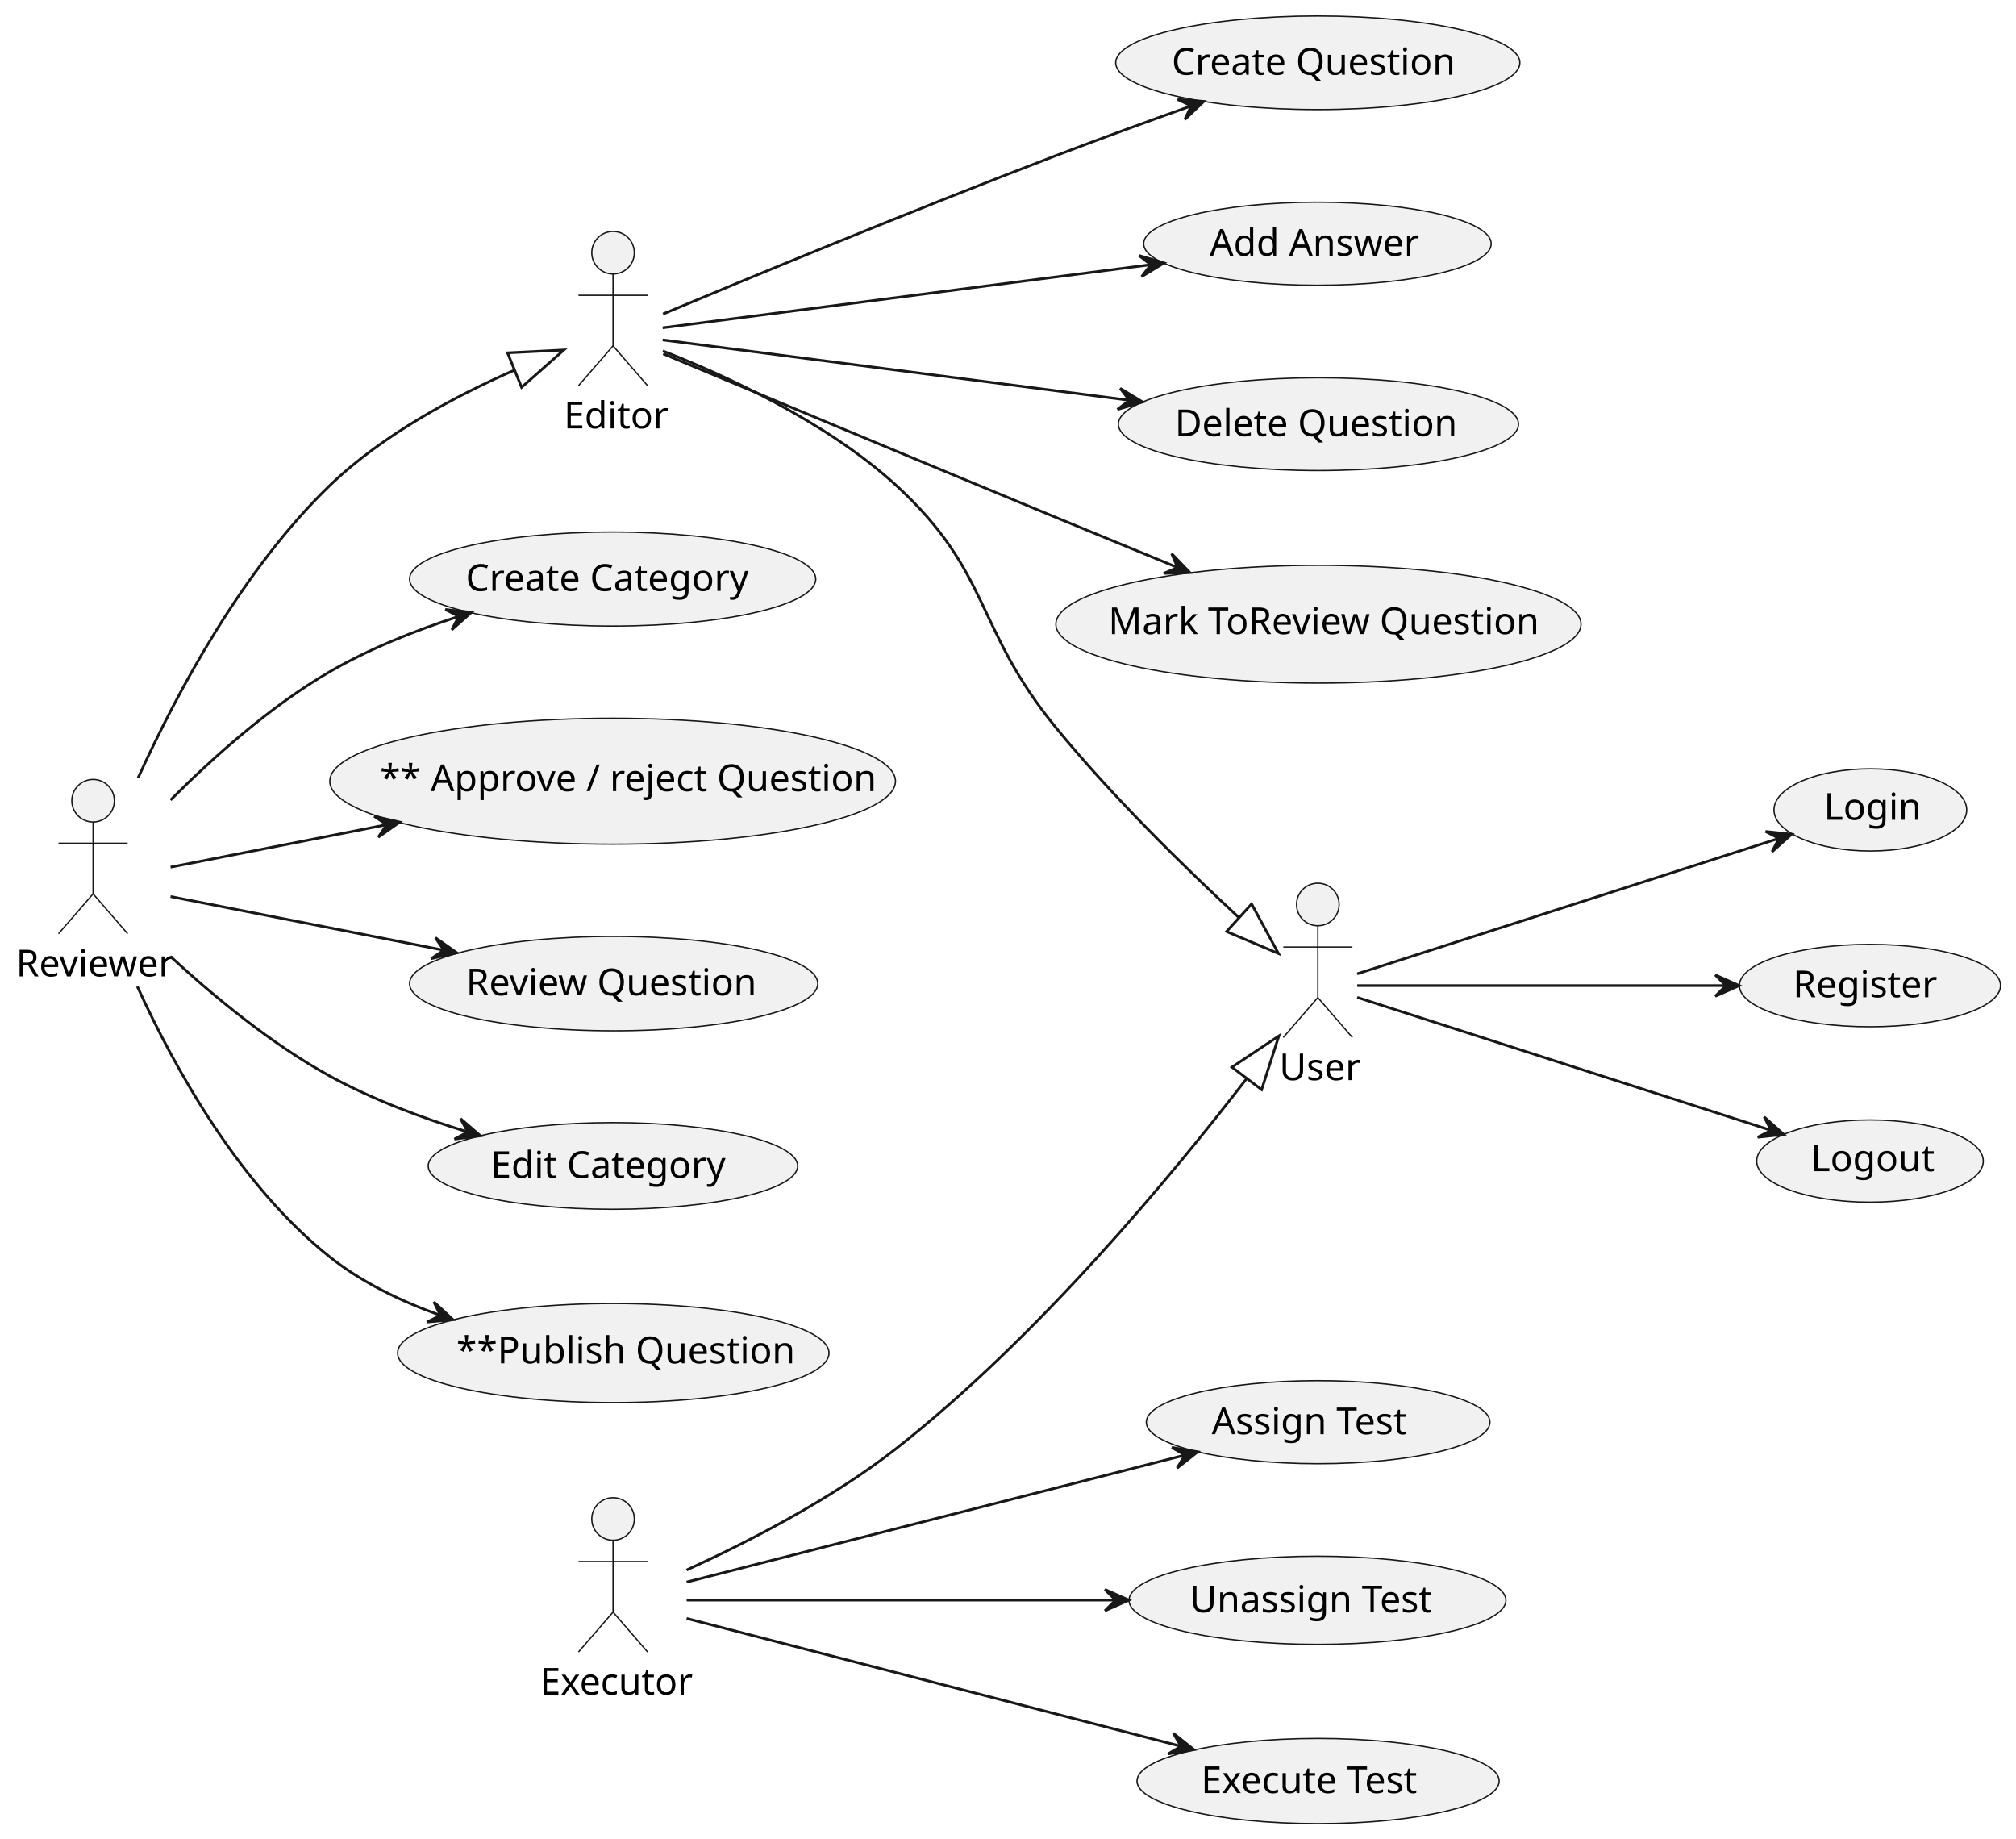
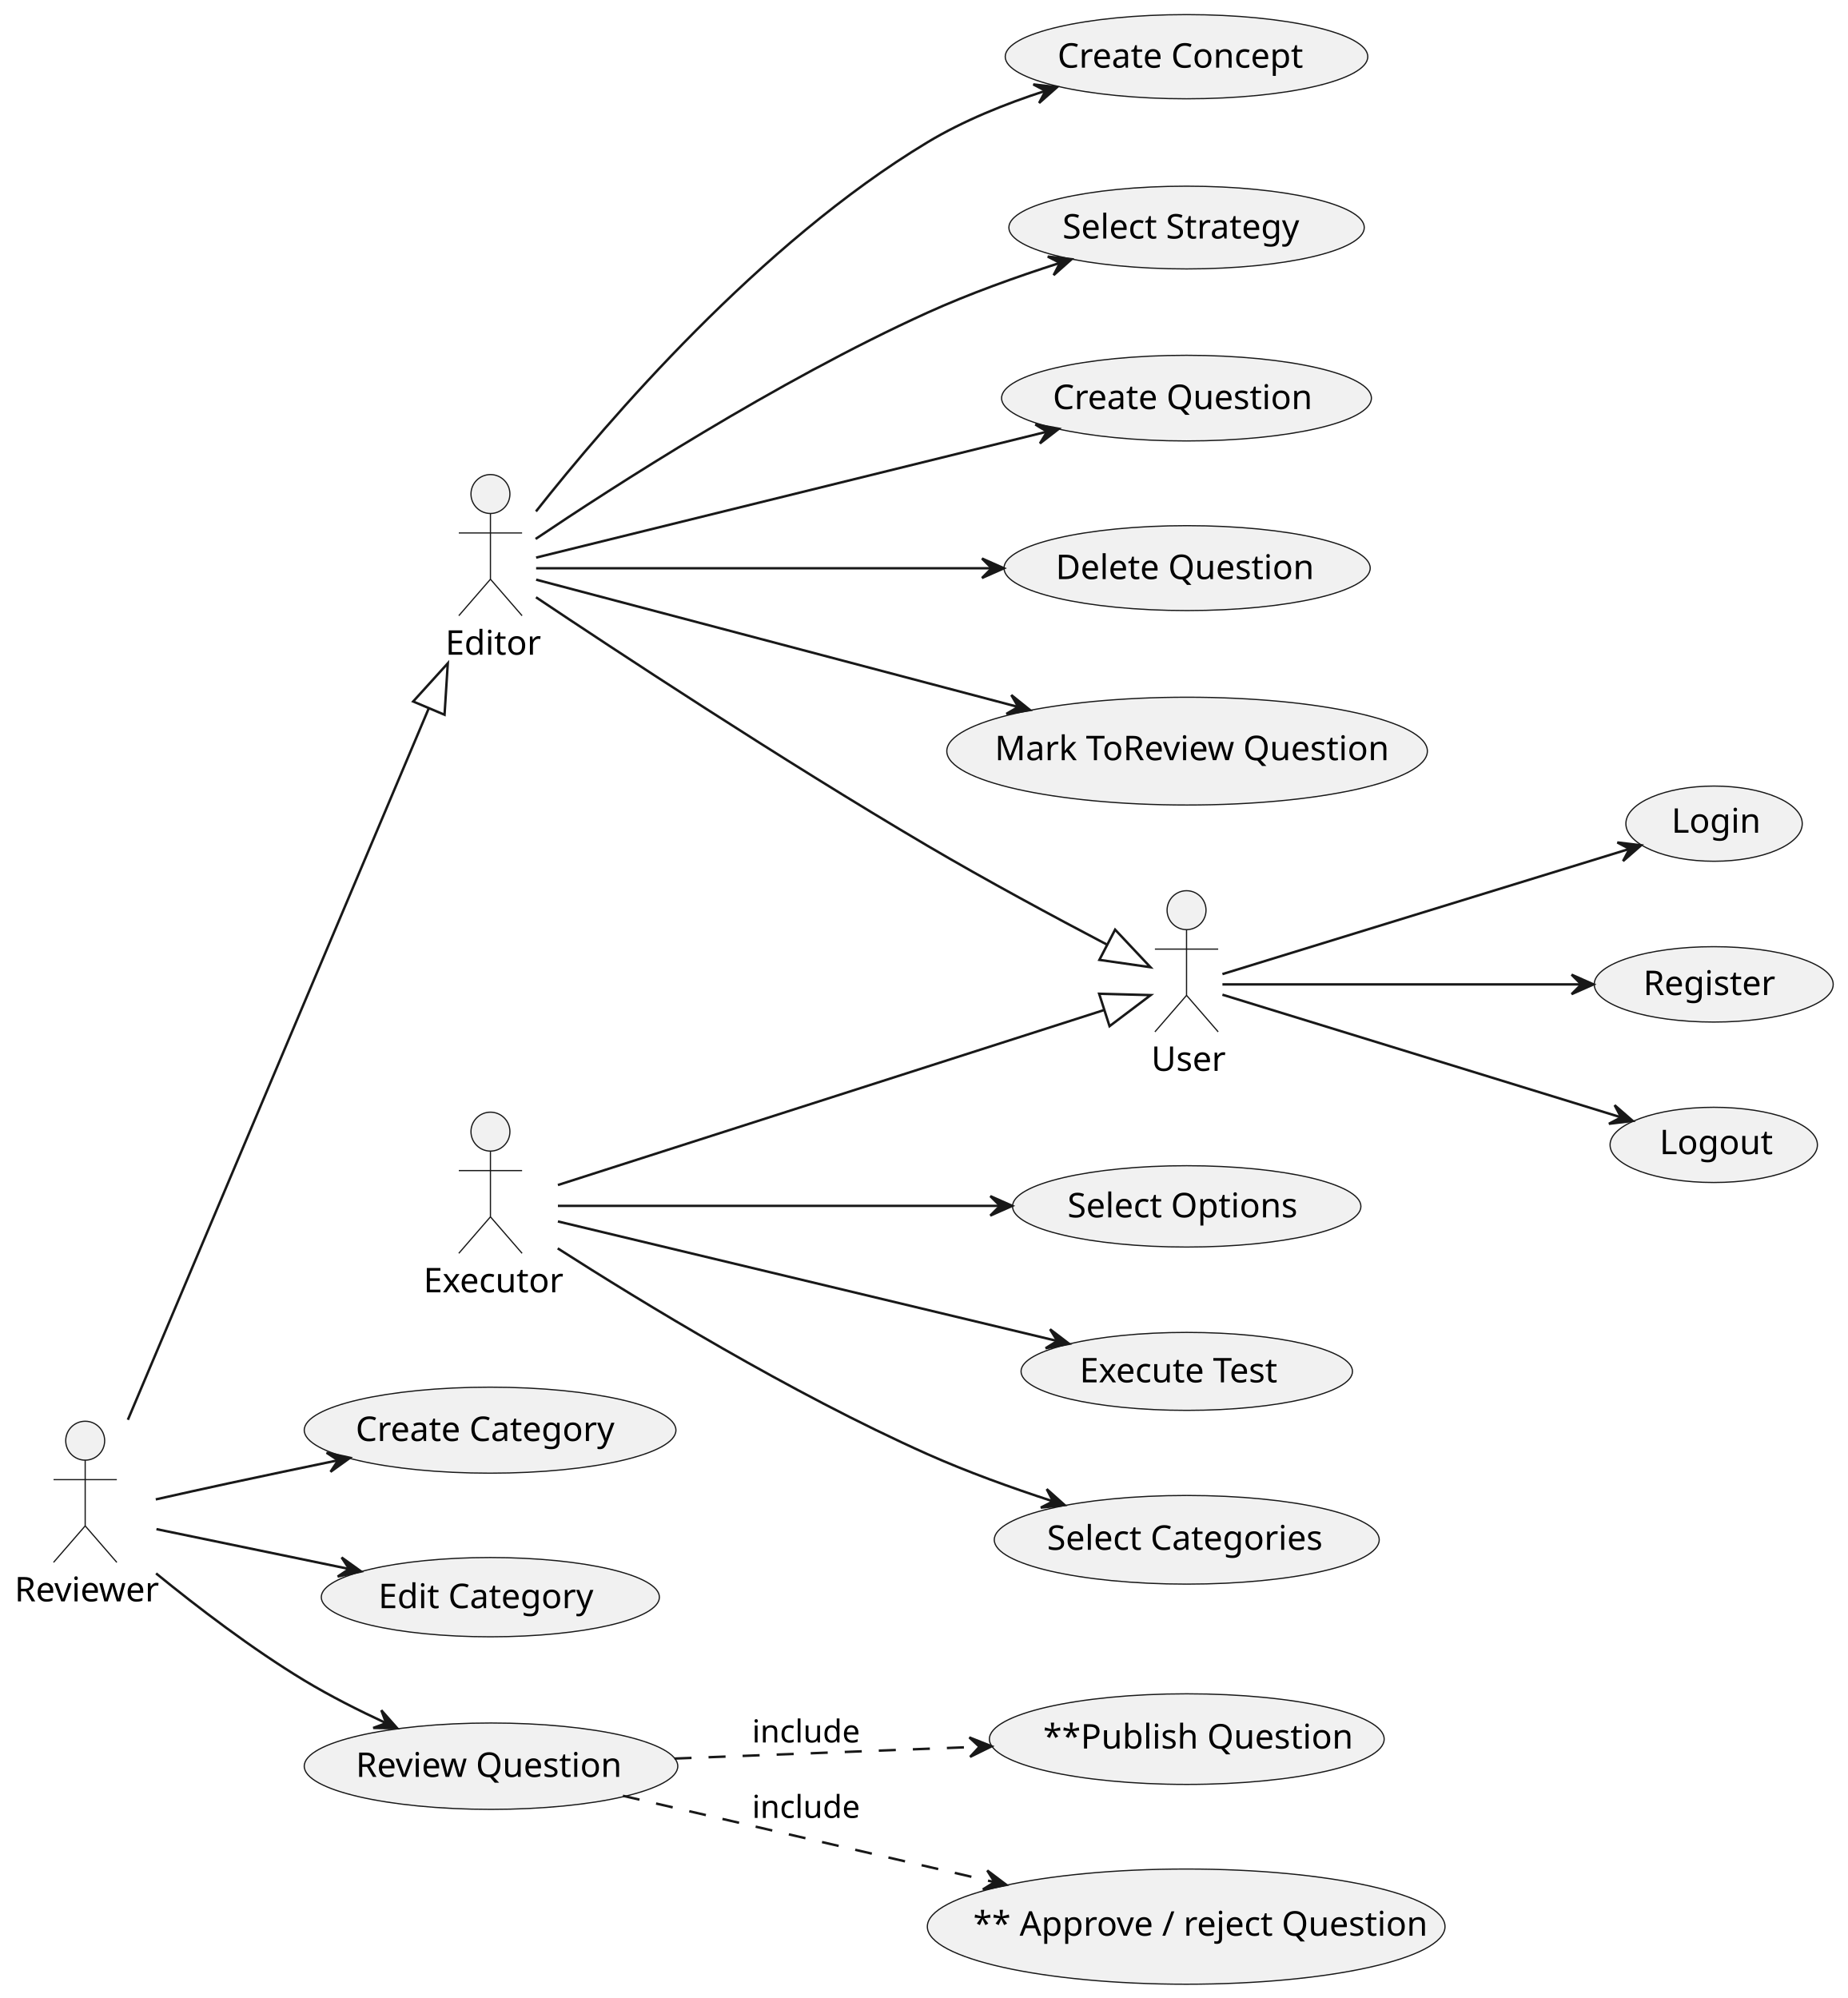
- <svg xmlns="http://www.w3.org/2000/svg" contentStyleType="text/css" height="691px" preserveAspectRatio="none" style="width:758px;height:691px;background:#FFFFFF;" version="1.1" viewBox="0 0 758 691" width="758px" zoomAndPan="magnify">
+ <svg xmlns="http://www.w3.org/2000/svg" contentStyleType="text/css" height="821px" preserveAspectRatio="none" style="width:759px;height:821px;background:#FFFFFF;" version="1.1" viewBox="0 0 759 821" width="759px" zoomAndPan="magnify">
  <defs />
  <g>
    <g id="elem_User">
-       <ellipse cx="495.5" cy="340" fill="#F1F1F1" rx="8" ry="8" style="stroke:#181818;stroke-width:0.5;" />
-       <path d="M495.5,348 L495.5,375 M482.5,356 L508.5,356 M495.5,375 L482.5,390 M495.5,375 L508.5,390 " fill="none" style="stroke:#181818;stroke-width:0.5;" />
-       <text fill="#000000" font-family="sans-serif" font-size="14" lengthAdjust="spacing" textLength="29" x="481" y="406.033">User</text>
+       <ellipse cx="487.5" cy="374" fill="#F1F1F1" rx="8" ry="8" style="stroke:#181818;stroke-width:0.5;" />
+       <path d="M487.5,382 L487.5,409 M474.5,390 L500.5,390 M487.5,409 L474.5,424 M487.5,409 L500.5,424 " fill="none" style="stroke:#181818;stroke-width:0.5;" />
+       <text fill="#000000" font-family="sans-serif" font-size="14" lengthAdjust="spacing" textLength="29" x="473" y="440.033">User</text>
    </g>
    <g id="elem_Editor">
-       <ellipse cx="230.5" cy="95" fill="#F1F1F1" rx="8" ry="8" style="stroke:#181818;stroke-width:0.5;" />
-       <path d="M230.5,103 L230.5,130 M217.5,111 L243.5,111 M230.5,130 L217.5,145 M230.5,130 L243.5,145 " fill="none" style="stroke:#181818;stroke-width:0.5;" />
-       <text fill="#000000" font-family="sans-serif" font-size="14" lengthAdjust="spacing" textLength="37" x="212" y="161.033">Editor</text>
+       <ellipse cx="201.5" cy="203" fill="#F1F1F1" rx="8" ry="8" style="stroke:#181818;stroke-width:0.5;" />
+       <path d="M201.5,211 L201.5,238 M188.5,219 L214.5,219 M201.5,238 L188.5,253 M201.5,238 L214.5,253 " fill="none" style="stroke:#181818;stroke-width:0.5;" />
+       <text fill="#000000" font-family="sans-serif" font-size="14" lengthAdjust="spacing" textLength="37" x="183" y="269.033">Editor</text>
    </g>
    <g id="elem_Reviewer">
-       <ellipse cx="35" cy="301" fill="#F1F1F1" rx="8" ry="8" style="stroke:#181818;stroke-width:0.5;" />
-       <path d="M35,309 L35,336 M22,317 L48,317 M35,336 L22,351 M35,336 L48,351 " fill="none" style="stroke:#181818;stroke-width:0.5;" />
-       <text fill="#000000" font-family="sans-serif" font-size="14" lengthAdjust="spacing" textLength="58" x="6" y="367.033">Reviewer</text>
+       <ellipse cx="35" cy="592" fill="#F1F1F1" rx="8" ry="8" style="stroke:#181818;stroke-width:0.5;" />
+       <path d="M35,600 L35,627 M22,608 L48,608 M35,627 L22,642 M35,627 L48,642 " fill="none" style="stroke:#181818;stroke-width:0.5;" />
+       <text fill="#000000" font-family="sans-serif" font-size="14" lengthAdjust="spacing" textLength="58" x="6" y="658.033">Reviewer</text>
    </g>
    <g id="elem_login">
-       <ellipse cx="703.234" cy="304.452" fill="#F1F1F1" rx="36.234" ry="15.452" style="stroke:#181818;stroke-width:0.5;" />
-       <text fill="#000000" font-family="sans-serif" font-size="14" lengthAdjust="spacing" textLength="35" x="685.734" y="308.18">Login</text>
+       <ellipse cx="704.234" cy="338.452" fill="#F1F1F1" rx="36.234" ry="15.452" style="stroke:#181818;stroke-width:0.5;" />
+       <text fill="#000000" font-family="sans-serif" font-size="14" lengthAdjust="spacing" textLength="35" x="686.734" y="342.18">Login</text>
    </g>
    <g id="elem_register">
-       <ellipse cx="703.093" cy="370.487" fill="#F1F1F1" rx="49.093" ry="15.487" style="stroke:#181818;stroke-width:0.5;" />
-       <text fill="#000000" font-family="sans-serif" font-size="14" lengthAdjust="spacing" textLength="53" x="674.138" y="374.881">Register</text>
+       <ellipse cx="704.093" cy="404.487" fill="#F1F1F1" rx="49.093" ry="15.487" style="stroke:#181818;stroke-width:0.5;" />
+       <text fill="#000000" font-family="sans-serif" font-size="14" lengthAdjust="spacing" textLength="53" x="675.138" y="408.881">Register</text>
    </g>
    <g id="elem_logout">
-       <ellipse cx="703.1" cy="436.452" fill="#F1F1F1" rx="42.6" ry="15.452" style="stroke:#181818;stroke-width:0.5;" />
-       <text fill="#000000" font-family="sans-serif" font-size="14" lengthAdjust="spacing" textLength="44" x="680.836" y="440.264">Logout</text>
+       <ellipse cx="704.1" cy="470.452" fill="#F1F1F1" rx="42.6" ry="15.452" style="stroke:#181818;stroke-width:0.5;" />
+       <text fill="#000000" font-family="sans-serif" font-size="14" lengthAdjust="spacing" textLength="44" x="681.836" y="474.264">Logout</text>
+     </g>
+     <g id="elem_createConcept">
+       <ellipse cx="487.481" cy="23.296" fill="#F1F1F1" rx="74.481" ry="17.296" style="stroke:#181818;stroke-width:0.5;" />
+       <text fill="#000000" font-family="sans-serif" font-size="14" lengthAdjust="spacing" textLength="100" x="434.481" y="27.813">Create Concept</text>
+     </g>
+     <g id="elem_selectStrategy">
+       <ellipse cx="487.511" cy="93.502" fill="#F1F1F1" rx="73.011" ry="17.002" style="stroke:#181818;stroke-width:0.5;" />
+       <text fill="#000000" font-family="sans-serif" font-size="14" lengthAdjust="spacing" textLength="96" x="436.511" y="98.019">Select Strategy</text>
    </g>
    <g id="elem_createQ">
-       <ellipse cx="495.476" cy="23.595" fill="#F1F1F1" rx="75.976" ry="17.595" style="stroke:#181818;stroke-width:0.5;" />
-       <text fill="#000000" font-family="sans-serif" font-size="14" lengthAdjust="spacing" textLength="104" x="440.547" y="28.096">Create Question</text>
-     </g>
-     <g id="elem_addAnswerQ">
-       <ellipse cx="495.341" cy="91.618" fill="#F1F1F1" rx="65.341" ry="15.618" style="stroke:#181818;stroke-width:0.5;" />
-       <text fill="#000000" font-family="sans-serif" font-size="14" lengthAdjust="spacing" textLength="75" x="454.841" y="96.135">Add Answer</text>
+       <ellipse cx="487.476" cy="163.595" fill="#F1F1F1" rx="75.976" ry="17.595" style="stroke:#181818;stroke-width:0.5;" />
+       <text fill="#000000" font-family="sans-serif" font-size="14" lengthAdjust="spacing" textLength="104" x="432.547" y="168.096">Create Question</text>
    </g>
    <g id="elem_deleteQ">
-       <ellipse cx="495.726" cy="159.445" fill="#F1F1F1" rx="75.226" ry="17.445" style="stroke:#181818;stroke-width:0.5;" />
-       <text fill="#000000" font-family="sans-serif" font-size="14" lengthAdjust="spacing" textLength="102" x="441.726" y="163.962">Delete Question</text>
+       <ellipse cx="487.726" cy="233.445" fill="#F1F1F1" rx="75.226" ry="17.445" style="stroke:#181818;stroke-width:0.5;" />
+       <text fill="#000000" font-family="sans-serif" font-size="14" lengthAdjust="spacing" textLength="102" x="433.726" y="237.962">Delete Question</text>
    </g>
-     <g id="elem_assignT">
-       <ellipse cx="495.602" cy="534.614" fill="#F1F1F1" rx="64.602" ry="15.614" style="stroke:#181818;stroke-width:0.5;" />
-       <text fill="#000000" font-family="sans-serif" font-size="14" lengthAdjust="spacing" textLength="74" x="455.602" y="539.13">Assign Test</text>
+     <g id="elem_selectCats">
+       <ellipse cx="487.579" cy="632.716" fill="#F1F1F1" rx="79.079" ry="18.216" style="stroke:#181818;stroke-width:0.5;" />
+       <text fill="#000000" font-family="sans-serif" font-size="14" lengthAdjust="spacing" textLength="112" x="430.175" y="636.84">Select Categories</text>
    </g>
-     <g id="elem_unassignT">
-       <ellipse cx="495.357" cy="601.571" fill="#F1F1F1" rx="70.857" ry="16.571" style="stroke:#181818;stroke-width:0.5;" />
-       <text fill="#000000" font-family="sans-serif" font-size="14" lengthAdjust="spacing" textLength="90" x="447.357" y="606.088">Unassign Test</text>
+     <g id="elem_selectOps">
+       <ellipse cx="487.568" cy="495.714" fill="#F1F1F1" rx="71.568" ry="16.713" style="stroke:#181818;stroke-width:0.5;" />
+       <text fill="#000000" font-family="sans-serif" font-size="14" lengthAdjust="spacing" textLength="92" x="438.568" y="500.23">Select Options</text>
    </g>
    <g id="elem_execT">
-       <ellipse cx="495.589" cy="669.518" fill="#F1F1F1" rx="68.089" ry="16.018" style="stroke:#181818;stroke-width:0.5;" />
-       <text fill="#000000" font-family="sans-serif" font-size="14" lengthAdjust="spacing" textLength="82" x="451.589" y="674.034">Execute Test</text>
+       <ellipse cx="487.589" cy="563.518" fill="#F1F1F1" rx="68.089" ry="16.018" style="stroke:#181818;stroke-width:0.5;" />
+       <text fill="#000000" font-family="sans-serif" font-size="14" lengthAdjust="spacing" textLength="82" x="443.589" y="568.034">Execute Test</text>
    </g>
-     <g id="elem_createC">
-       <ellipse cx="230.355" cy="217.671" fill="#F1F1F1" rx="76.355" ry="17.671" style="stroke:#181818;stroke-width:0.5;" />
-       <text fill="#000000" font-family="sans-serif" font-size="14" lengthAdjust="spacing" textLength="105" x="175.123" y="222.125">Create Category</text>
+     <g id="elem_createCat">
+       <ellipse cx="201.355" cy="587.671" fill="#F1F1F1" rx="76.355" ry="17.671" style="stroke:#181818;stroke-width:0.5;" />
+       <text fill="#000000" font-family="sans-serif" font-size="14" lengthAdjust="spacing" textLength="105" x="146.123" y="592.125">Create Category</text>
+     </g>
+     <g id="elem_editC">
+       <ellipse cx="201.457" cy="656.291" fill="#F1F1F1" rx="69.457" ry="16.291" style="stroke:#181818;stroke-width:0.5;" />
+       <text fill="#000000" font-family="sans-serif" font-size="14" lengthAdjust="spacing" textLength="86" x="155.457" y="660.808">Edit Category</text>
    </g>
    <g id="elem_markQ">
-       <ellipse cx="495.724" cy="234.645" fill="#F1F1F1" rx="98.724" ry="22.145" style="stroke:#181818;stroke-width:0.5;" />
-       <text fill="#000000" font-family="sans-serif" font-size="14" lengthAdjust="spacing" textLength="158" x="416.724" y="238.373">Mark ToReview Question</text>
+       <ellipse cx="487.724" cy="308.645" fill="#F1F1F1" rx="98.724" ry="22.145" style="stroke:#181818;stroke-width:0.5;" />
+       <text fill="#000000" font-family="sans-serif" font-size="14" lengthAdjust="spacing" textLength="158" x="408.724" y="312.373">Mark ToReview Question</text>
    </g>
    <g id="elem_approveRejectA">
-       <ellipse cx="230.346" cy="293.669" fill="#F1F1F1" rx="106.346" ry="23.669" style="stroke:#181818;stroke-width:0.5;" />
-       <text fill="#000000" font-family="sans-serif" font-size="14" lengthAdjust="spacing" textLength="175" x="142.846" y="297.398">** Approve / reject Question</text>
+       <ellipse cx="487.346" cy="791.669" fill="#F1F1F1" rx="106.346" ry="23.669" style="stroke:#181818;stroke-width:0.5;" />
+       <text fill="#000000" font-family="sans-serif" font-size="14" lengthAdjust="spacing" textLength="175" x="399.846" y="795.398">** Approve / reject Question</text>
    </g>
    <g id="elem_reviewQ">
-       <ellipse cx="230.736" cy="369.747" fill="#F1F1F1" rx="76.736" ry="17.747" style="stroke:#181818;stroke-width:0.5;" />
-       <text fill="#000000" font-family="sans-serif" font-size="14" lengthAdjust="spacing" textLength="106" x="175.201" y="374.156">Review Question</text>
-     </g>
-     <g id="elem_editC">
-       <ellipse cx="230.457" cy="438.291" fill="#F1F1F1" rx="69.457" ry="16.291" style="stroke:#181818;stroke-width:0.5;" />
-       <text fill="#000000" font-family="sans-serif" font-size="14" lengthAdjust="spacing" textLength="86" x="184.457" y="442.808">Edit Category</text>
+       <ellipse cx="201.736" cy="725.747" fill="#F1F1F1" rx="76.736" ry="17.747" style="stroke:#181818;stroke-width:0.5;" />
+       <text fill="#000000" font-family="sans-serif" font-size="14" lengthAdjust="spacing" textLength="106" x="146.201" y="730.155">Review Question</text>
    </g>
    <g id="elem_publishQ">
-       <ellipse cx="230.597" cy="508.619" fill="#F1F1F1" rx="81.097" ry="18.619" style="stroke:#181818;stroke-width:0.5;" />
-       <text fill="#000000" font-family="sans-serif" font-size="14" lengthAdjust="spacing" textLength="117" x="171.584" y="512.498">**Publish Question</text>
+       <ellipse cx="487.597" cy="714.619" fill="#F1F1F1" rx="81.097" ry="18.619" style="stroke:#181818;stroke-width:0.5;" />
+       <text fill="#000000" font-family="sans-serif" font-size="14" lengthAdjust="spacing" textLength="117" x="428.584" y="718.498">**Publish Question</text>
    </g>
    <g id="elem_Executor">
-       <ellipse cx="230.5" cy="571" fill="#F1F1F1" rx="8" ry="8" style="stroke:#181818;stroke-width:0.5;" />
-       <path d="M230.5,579 L230.5,606 M217.5,587 L243.5,587 M230.5,606 L217.5,621 M230.5,606 L243.5,621 " fill="none" style="stroke:#181818;stroke-width:0.5;" />
-       <text fill="#000000" font-family="sans-serif" font-size="14" lengthAdjust="spacing" textLength="55" x="203" y="637.033">Executor</text>
+       <ellipse cx="201.5" cy="465" fill="#F1F1F1" rx="8" ry="8" style="stroke:#181818;stroke-width:0.5;" />
+       <path d="M201.5,473 L201.5,500 M188.5,481 L214.5,481 M201.5,500 L188.5,515 M201.5,500 L214.5,515 " fill="none" style="stroke:#181818;stroke-width:0.5;" />
+       <text fill="#000000" font-family="sans-serif" font-size="14" lengthAdjust="spacing" textLength="55" x="174" y="531.033">Executor</text>
    </g>
    <g id="link_Editor_User">
-       <path d="M249.2,131.92 C271.6,140.69 310.44,158.17 337,182.5 C372.72,215.22 366.33,236 397,273.5 C418.24,299.48 445.55,326.17 465.86,344.96 " fill="none" id="Editor-to-User" style="stroke:#181818;stroke-width:1.0;" />
-       <polygon fill="none" points="470.59,339.8,480.69,358.43,461.18,350.17,470.59,339.8" style="stroke:#181818;stroke-width:1.0;" />
+       <path d="M220.22,245.43 C251.99,266.68 320.95,312.16 381,347.5 C405.35,361.83 433.53,376.98 454.64,388.06 " fill="none" id="Editor-to-User" style="stroke:#181818;stroke-width:1.0;" />
+       <polygon fill="none" points="458.15,382,472.67,397.44,451.69,394.42,458.15,382" style="stroke:#181818;stroke-width:1.0;" />
    </g>
    <g id="link_Reviewer_Editor">
-       <path d="M51.92,292.42 C66.74,259.84 91.42,213.86 124,182.5 C143.88,163.36 171.45,148.76 193.43,139.13 " fill="none" id="Reviewer-to-Editor" style="stroke:#181818;stroke-width:1.0;" />
-       <polygon fill="none" points="190.83,132.63,211.99,131.57,196.11,145.6,190.83,132.63" style="stroke:#181818;stroke-width:1.0;" />
+       <path d="M52.53,583.42 C81.65,514.54 142.26,371.23 176.17,291.03 " fill="none" id="Reviewer-to-Editor" style="stroke:#181818;stroke-width:1.0;" />
+       <polygon fill="none" points="169.75,288.25,183.98,272.55,182.64,293.7,169.75,288.25" style="stroke:#181818;stroke-width:1.0;" />
    </g>
    <g id="link_Executor_User">
-       <path d="M258.15,590.19 C280.43,580.03 312.43,563.78 337,544.5 C389.72,503.14 439.7,443.11 468.71,405.47 " fill="none" id="Executor-to-User" style="stroke:#181818;stroke-width:1.0;" />
-       <polygon fill="none" points="463.19,401.16,480.84,389.43,474.36,409.61,463.19,401.16" style="stroke:#181818;stroke-width:1.0;" />
+       <path d="M229.22,486.94 C281.39,470.22 396.68,433.28 453.51,415.07 " fill="none" id="Executor-to-User" style="stroke:#181818;stroke-width:1.0;" />
+       <polygon fill="none" points="451.59,408.34,472.77,408.9,455.86,421.67,451.59,408.34" style="stroke:#181818;stroke-width:1.0;" />
+     </g>
+     <g id="link_Editor_createConcept">
+       <path d="M220.21,210.15 C249.64,172.88 312.24,99.94 381,58.5 C395.75,49.61 413.05,42.66 429.31,37.39 " fill="none" id="Editor-to-createConcept" style="stroke:#181818;stroke-width:1.0;" />
+       <polygon fill="#181818" points="434.32,35.8,424.535,34.683,429.55,37.3,426.934,42.315,434.32,35.8" style="stroke:#181818;stroke-width:1.0;" />
+     </g>
+     <g id="link_Editor_selectStrategy">
+       <path d="M220.06,221.46 C251.32,200.43 319.12,156.58 381,128.5 C398.27,120.66 417.82,113.69 435.36,108.06 " fill="none" id="Editor-to-selectStrategy" style="stroke:#181818;stroke-width:1.0;" />
+       <polygon fill="#181818" points="440.26,106.51,430.471,105.428,435.496,108.027,432.897,113.051,440.26,106.51" style="stroke:#181818;stroke-width:1.0;" />
    </g>
    <g id="link_Editor_createQ">
-       <path d="M249.29,118.03 C279.5,105.39 342.85,79.17 397,58.5 C413.45,52.22 431.57,45.63 447.68,39.88 " fill="none" id="Editor-to-createQ" style="stroke:#181818;stroke-width:1.0;" />
-       <polygon fill="#181818" points="452.61,38.12,442.789,37.384,447.902,39.803,445.482,44.917,452.61,38.12" style="stroke:#181818;stroke-width:1.0;" />
-     </g>
-     <g id="link_Editor_addAnswerQ">
-       <path d="M249.16,123.22 C286.08,118.44 372.91,107.22 432.7,99.49 " fill="none" id="Editor-to-addAnswerQ" style="stroke:#181818;stroke-width:1.0;" />
-       <polygon fill="#181818" points="437.67,98.85,428.23,96.041,432.712,99.493,429.259,103.974,437.67,98.85" style="stroke:#181818;stroke-width:1.0;" />
+       <path d="M220.27,229.12 C261.45,218.97 364.9,193.47 430.05,177.41 " fill="none" id="Editor-to-createQ" style="stroke:#181818;stroke-width:1.0;" />
+       <polygon fill="#181818" points="435.06,176.18,425.367,174.435,430.203,177.369,427.269,182.206,435.06,176.18" style="stroke:#181818;stroke-width:1.0;" />
    </g>
    <g id="link_Editor_deleteQ">
-       <path d="M249.16,127.78 C284.38,132.34 365.04,142.76 424.3,150.42 " fill="none" id="Editor-to-deleteQ" style="stroke:#181818;stroke-width:1.0;" />
-       <polygon fill="#181818" points="429.6,151.11,421.189,145.986,424.642,150.467,420.16,153.919,429.6,151.11" style="stroke:#181818;stroke-width:1.0;" />
+       <path d="M220.27,233.5 C256.88,233.5 342.7,233.5 407.08,233.5 " fill="none" id="Editor-to-deleteQ" style="stroke:#181818;stroke-width:1.0;" />
+       <polygon fill="#181818" points="412.46,233.5,403.46,229.5,407.46,233.5,403.46,237.5,412.46,233.5" style="stroke:#181818;stroke-width:1.0;" />
    </g>
    <g id="link_Editor_markQ">
-       <path d="M249.36,132.99 C279.69,145.69 343.21,172.25 397,194.5 C411.73,200.59 427.74,207.17 442.43,213.2 " fill="none" id="Editor-to-markQ" style="stroke:#181818;stroke-width:1.0;" />
-       <polygon fill="#181818" points="447.37,215.23,440.544,208.13,442.74,213.344,437.526,215.539,447.37,215.23" style="stroke:#181818;stroke-width:1.0;" />
+       <path d="M220.27,238.19 C259.03,248.43 352.93,273.23 418.16,290.45 " fill="none" id="Editor-to-markQ" style="stroke:#181818;stroke-width:1.0;" />
+       <polygon fill="#181818" points="423.19,291.78,415.518,285.604,418.357,290.497,413.465,293.337,423.19,291.78" style="stroke:#181818;stroke-width:1.0;" />
    </g>
    <g id="link_User_login">
-       <path d="M510.3,366.07 C542.43,355.75 622.95,329.89 668.76,315.18 " fill="none" id="User-to-login" style="stroke:#181818;stroke-width:1.0;" />
-       <polygon fill="#181818" points="673.63,313.61,663.838,312.555,668.87,315.14,666.285,320.171,673.63,313.61" style="stroke:#181818;stroke-width:1.0;" />
+       <path d="M502.24,400.27 C535.59,390.01 621.55,363.56 669.47,348.82 " fill="none" id="User-to-login" style="stroke:#181818;stroke-width:1.0;" />
+       <polygon fill="#181818" points="674.27,347.34,664.491,346.17,669.492,348.813,666.848,353.815,674.27,347.34" style="stroke:#181818;stroke-width:1.0;" />
    </g>
    <g id="link_User_register">
-       <path d="M510.3,370.5 C538.17,370.5 602.47,370.5 648.93,370.5 " fill="none" id="User-to-register" style="stroke:#181818;stroke-width:1.0;" />
-       <polygon fill="#181818" points="653.93,370.5,644.93,366.5,648.93,370.5,644.93,374.5,653.93,370.5" style="stroke:#181818;stroke-width:1.0;" />
+       <path d="M502.24,404.5 C531.33,404.5 600.44,404.5 649.43,404.5 " fill="none" id="User-to-register" style="stroke:#181818;stroke-width:1.0;" />
+       <polygon fill="#181818" points="654.7,404.5,645.7,400.5,649.7,404.5,645.7,408.5,654.7,404.5" style="stroke:#181818;stroke-width:1.0;" />
    </g>
    <g id="link_User_logout">
-       <path d="M510.3,374.93 C541.73,385.03 619.49,410 665.74,424.86 " fill="none" id="User-to-logout" style="stroke:#181818;stroke-width:1.0;" />
-       <polygon fill="#181818" points="670.67,426.44,663.325,419.878,665.91,424.91,660.878,427.495,670.67,426.44" style="stroke:#181818;stroke-width:1.0;" />
+       <path d="M502.24,408.73 C534.78,418.74 617.43,444.17 665.94,459.1 " fill="none" id="User-to-logout" style="stroke:#181818;stroke-width:1.0;" />
+       <polygon fill="#181818" points="670.81,460.6,663.383,454.132,666.031,459.131,661.032,461.778,670.81,460.6" style="stroke:#181818;stroke-width:1.0;" />
    </g>
-     <g id="link_Executor_assignT">
-       <path d="M258.17,594.71 C302.03,583.53 390.04,561.11 445.41,547.01 " fill="none" id="Executor-to-assignT" style="stroke:#181818;stroke-width:1.0;" />
-       <polygon fill="#181818" points="450.33,545.75,440.618,544.113,445.487,546.993,442.607,551.862,450.33,545.75" style="stroke:#181818;stroke-width:1.0;" />
+     <g id="link_Executor_selectCats">
+       <path d="M229.14,512.97 C263.28,534.82 324.78,572.41 381,597.5 C397.29,604.77 415.57,611.35 432.28,616.8 " fill="none" id="Executor-to-selectCats" style="stroke:#181818;stroke-width:1.0;" />
+       <polygon fill="#181818" points="437.41,618.45,430.065,611.889,432.65,616.92,427.618,619.505,437.41,618.45" style="stroke:#181818;stroke-width:1.0;" />
    </g>
-     <g id="link_Executor_unassignT">
-       <path d="M258.17,601.5 C295.61,601.5 365.24,601.5 419.26,601.5 " fill="none" id="Executor-to-unassignT" style="stroke:#181818;stroke-width:1.0;" />
-       <polygon fill="#181818" points="424.44,601.5,415.44,597.5,419.44,601.5,415.44,605.5,424.44,601.5" style="stroke:#181818;stroke-width:1.0;" />
+     <g id="link_Executor_selectOps">
+       <path d="M229.22,495.5 C270.38,495.5 350.84,495.5 410.87,495.5 " fill="none" id="Executor-to-selectOps" style="stroke:#181818;stroke-width:1.0;" />
+       <polygon fill="#181818" points="415.88,495.5,406.88,491.5,410.88,495.5,406.88,499.5,415.88,495.5" style="stroke:#181818;stroke-width:1.0;" />
    </g>
    <g id="link_Executor_execT">
-       <path d="M258.17,608.39 C301.65,619.64 388.52,642.1 443.96,656.43 " fill="none" id="Executor-to-execT" style="stroke:#181818;stroke-width:1.0;" />
-       <polygon fill="#181818" points="448.89,657.71,441.184,651.577,444.05,656.454,439.174,659.32,448.89,657.71" style="stroke:#181818;stroke-width:1.0;" />
+       <path d="M229.22,501.9 C276.02,513.1 373.62,536.47 434.25,550.99 " fill="none" id="Executor-to-execT" style="stroke:#181818;stroke-width:1.0;" />
+       <polygon fill="#181818" points="439.27,552.19,431.438,546.218,434.405,551.034,429.589,554.002,439.27,552.19" style="stroke:#181818;stroke-width:1.0;" />
    </g>
-     <g id="link_Reviewer_createC">
-       <path d="M64.11,300.73 C80.3,284.52 101.8,265.38 124,252.5 C138.82,243.9 156.06,237.05 172.25,231.78 " fill="none" id="Reviewer-to-createC" style="stroke:#181818;stroke-width:1.0;" />
-       <polygon fill="#181818" points="177.24,230.19,167.451,229.108,172.476,231.707,169.877,236.731,177.24,230.19" style="stroke:#181818;stroke-width:1.0;" />
+     <g id="link_Reviewer_createCat">
+       <path d="M64,616.12 C73.52,613.98 84.21,611.61 94,609.5 C108.51,606.38 124.15,603.1 138.86,600.05 " fill="none" id="Reviewer-to-createCat" style="stroke:#181818;stroke-width:1.0;" />
+       <polygon fill="#181818" points="143.81,599.03,134.185,596.943,138.914,600.046,135.811,604.776,143.81,599.03" style="stroke:#181818;stroke-width:1.0;" />
    </g>
    <g id="link_Reviewer_editC">
-       <path d="M64.07,359.54 C80.42,374.59 102.08,392.46 124,404.5 C140.04,413.3 158.71,420.26 175.85,425.52 " fill="none" id="Reviewer-to-editC" style="stroke:#181818;stroke-width:1.0;" />
-       <polygon fill="#181818" points="180.64,426.96,173.178,420.532,175.853,425.517,170.869,428.192,180.64,426.96" style="stroke:#181818;stroke-width:1.0;" />
-     </g>
-     <g id="link_Reviewer_approveRejectA">
-       <path d="M64.14,325.97 C85.54,321.77 116.17,315.76 145.27,310.04 " fill="none" id="Reviewer-to-approveRejectA" style="stroke:#181818;stroke-width:1.0;" />
-       <polygon fill="#181818" points="150.3,309.05,140.7,306.85,145.393,310.009,142.234,314.701,150.3,309.05" style="stroke:#181818;stroke-width:1.0;" />
+       <path d="M64.28,628.34 C85.98,632.83 116.67,639.17 143.42,644.7 " fill="none" id="Reviewer-to-editC" style="stroke:#181818;stroke-width:1.0;" />
+       <polygon fill="#181818" points="148.37,645.73,140.368,639.989,143.474,644.716,138.746,647.823,148.37,645.73" style="stroke:#181818;stroke-width:1.0;" />
    </g>
    <g id="link_Reviewer_reviewQ">
-       <path d="M64.14,337.03 C90.91,342.28 132.13,350.38 166.71,357.17 " fill="none" id="Reviewer-to-reviewQ" style="stroke:#181818;stroke-width:1.0;" />
-       <polygon fill="#181818" points="171.77,358.16,163.716,352.491,166.865,357.19,162.165,360.339,171.77,358.16" style="stroke:#181818;stroke-width:1.0;" />
+       <path d="M64.12,646.53 C81.1,660.37 103.53,677.53 125,690.5 C135.5,696.84 147.33,702.82 158.47,707.99 " fill="none" id="Reviewer-to-reviewQ" style="stroke:#181818;stroke-width:1.0;" />
+       <polygon fill="#181818" points="163.19,710.15,156.68,702.76,158.646,708.064,153.342,710.03,163.19,710.15" style="stroke:#181818;stroke-width:1.0;" />
    </g>
-     <g id="link_Reviewer_publishQ">
-       <path d="M51.62,370.8 C66.04,402.39 90.32,445.77 124,472.5 C136.05,482.07 150.8,489.16 165.4,494.4 " fill="none" id="Reviewer-to-publishQ" style="stroke:#181818;stroke-width:1.0;" />
-       <polygon fill="#181818" points="170.34,496.11,163.133,489.397,165.613,494.482,160.528,496.961,170.34,496.11" style="stroke:#181818;stroke-width:1.0;" />
+     <g id="link_reviewQ_approveRejectA">
+       <path d="M255.92,737.91 C298.95,747.91 360.05,762.11 408.54,773.38 " fill="none" id="reviewQ-to-approveRejectA" style="stroke:#181818;stroke-width:1.0;stroke-dasharray:7.0,7.0;" />
+       <polygon fill="#181818" points="413.49,774.53,405.625,768.602,408.619,773.402,403.819,776.395,413.49,774.53" style="stroke:#181818;stroke-width:1.0;" />
+       <text fill="#000000" font-family="sans-serif" font-size="13" lengthAdjust="spacing" textLength="41" x="309" y="746.995">include</text>
+     </g>
+     <g id="link_reviewQ_publishQ">
+       <path d="M277.12,722.61 C315.49,721.12 362.42,719.31 402.11,717.77 " fill="none" id="reviewQ-to-publishQ" style="stroke:#181818;stroke-width:1.0;stroke-dasharray:7.0,7.0;" />
+       <polygon fill="#181818" points="407.41,717.56,398.257,713.923,402.414,717.76,398.577,721.917,407.41,717.56" style="stroke:#181818;stroke-width:1.0;" />
+       <text fill="#000000" font-family="sans-serif" font-size="13" lengthAdjust="spacing" textLength="41" x="309" y="715.995">include</text>
    </g>
  </g>
</svg>
